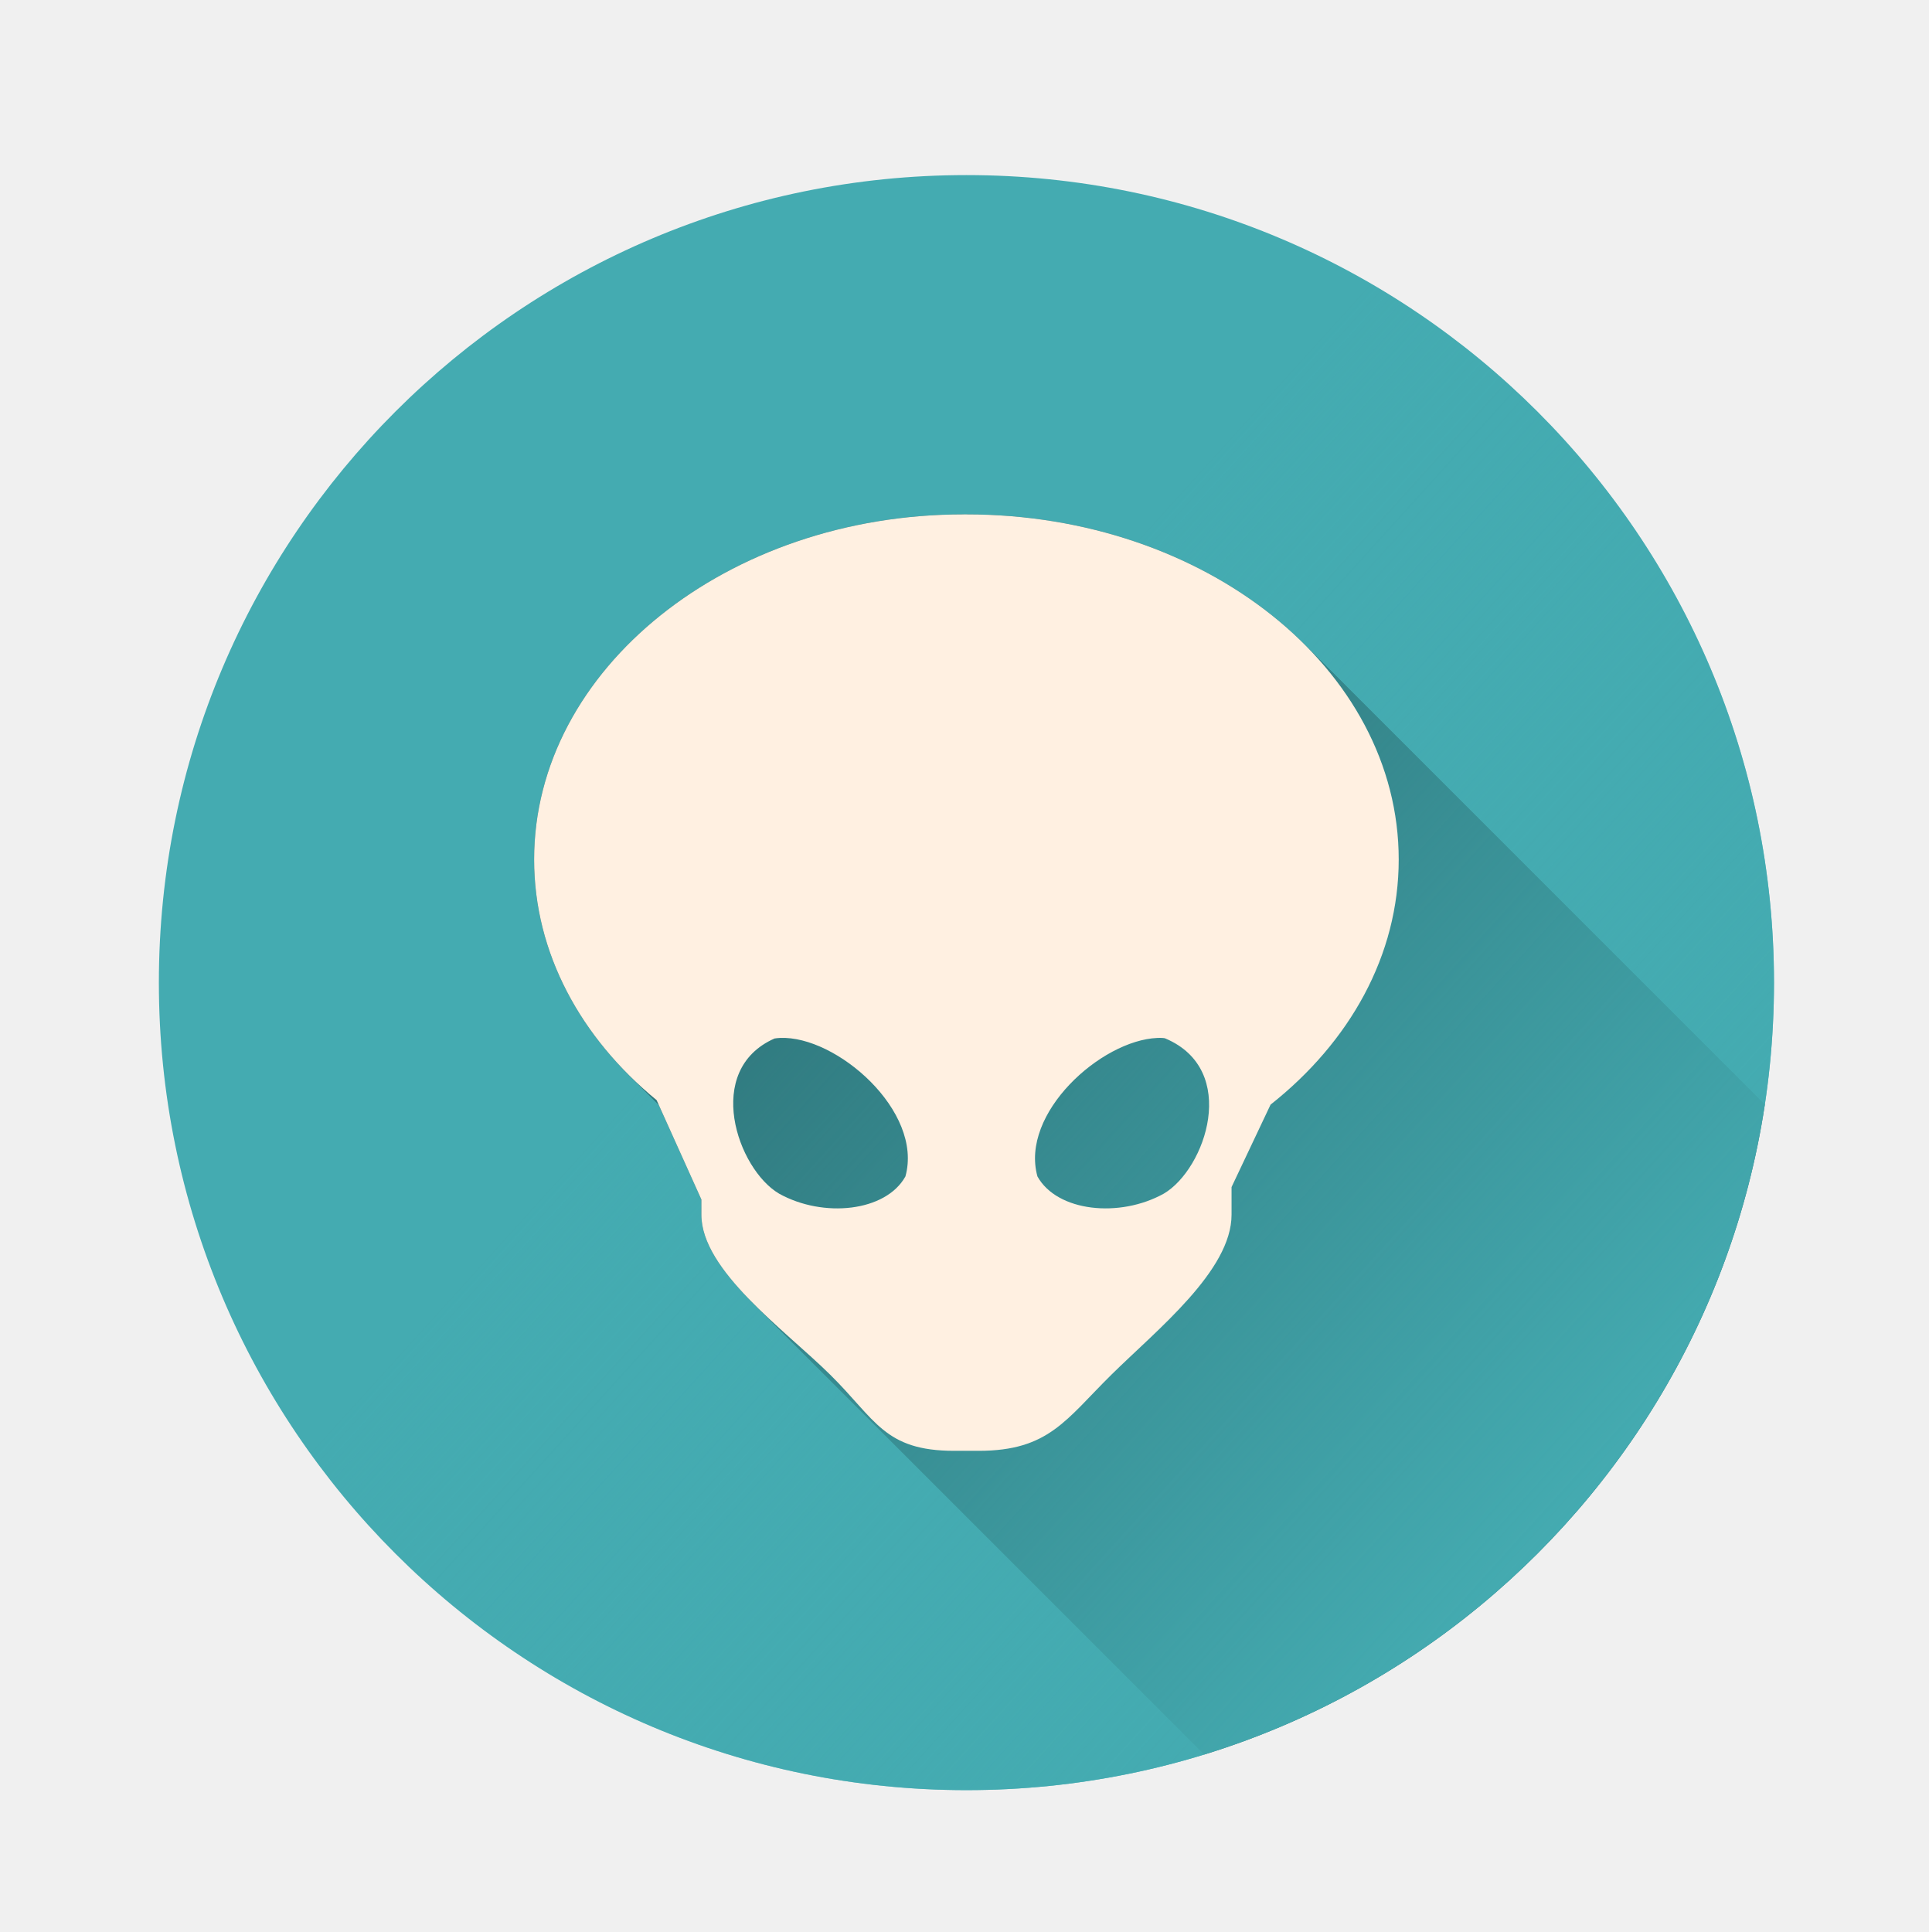
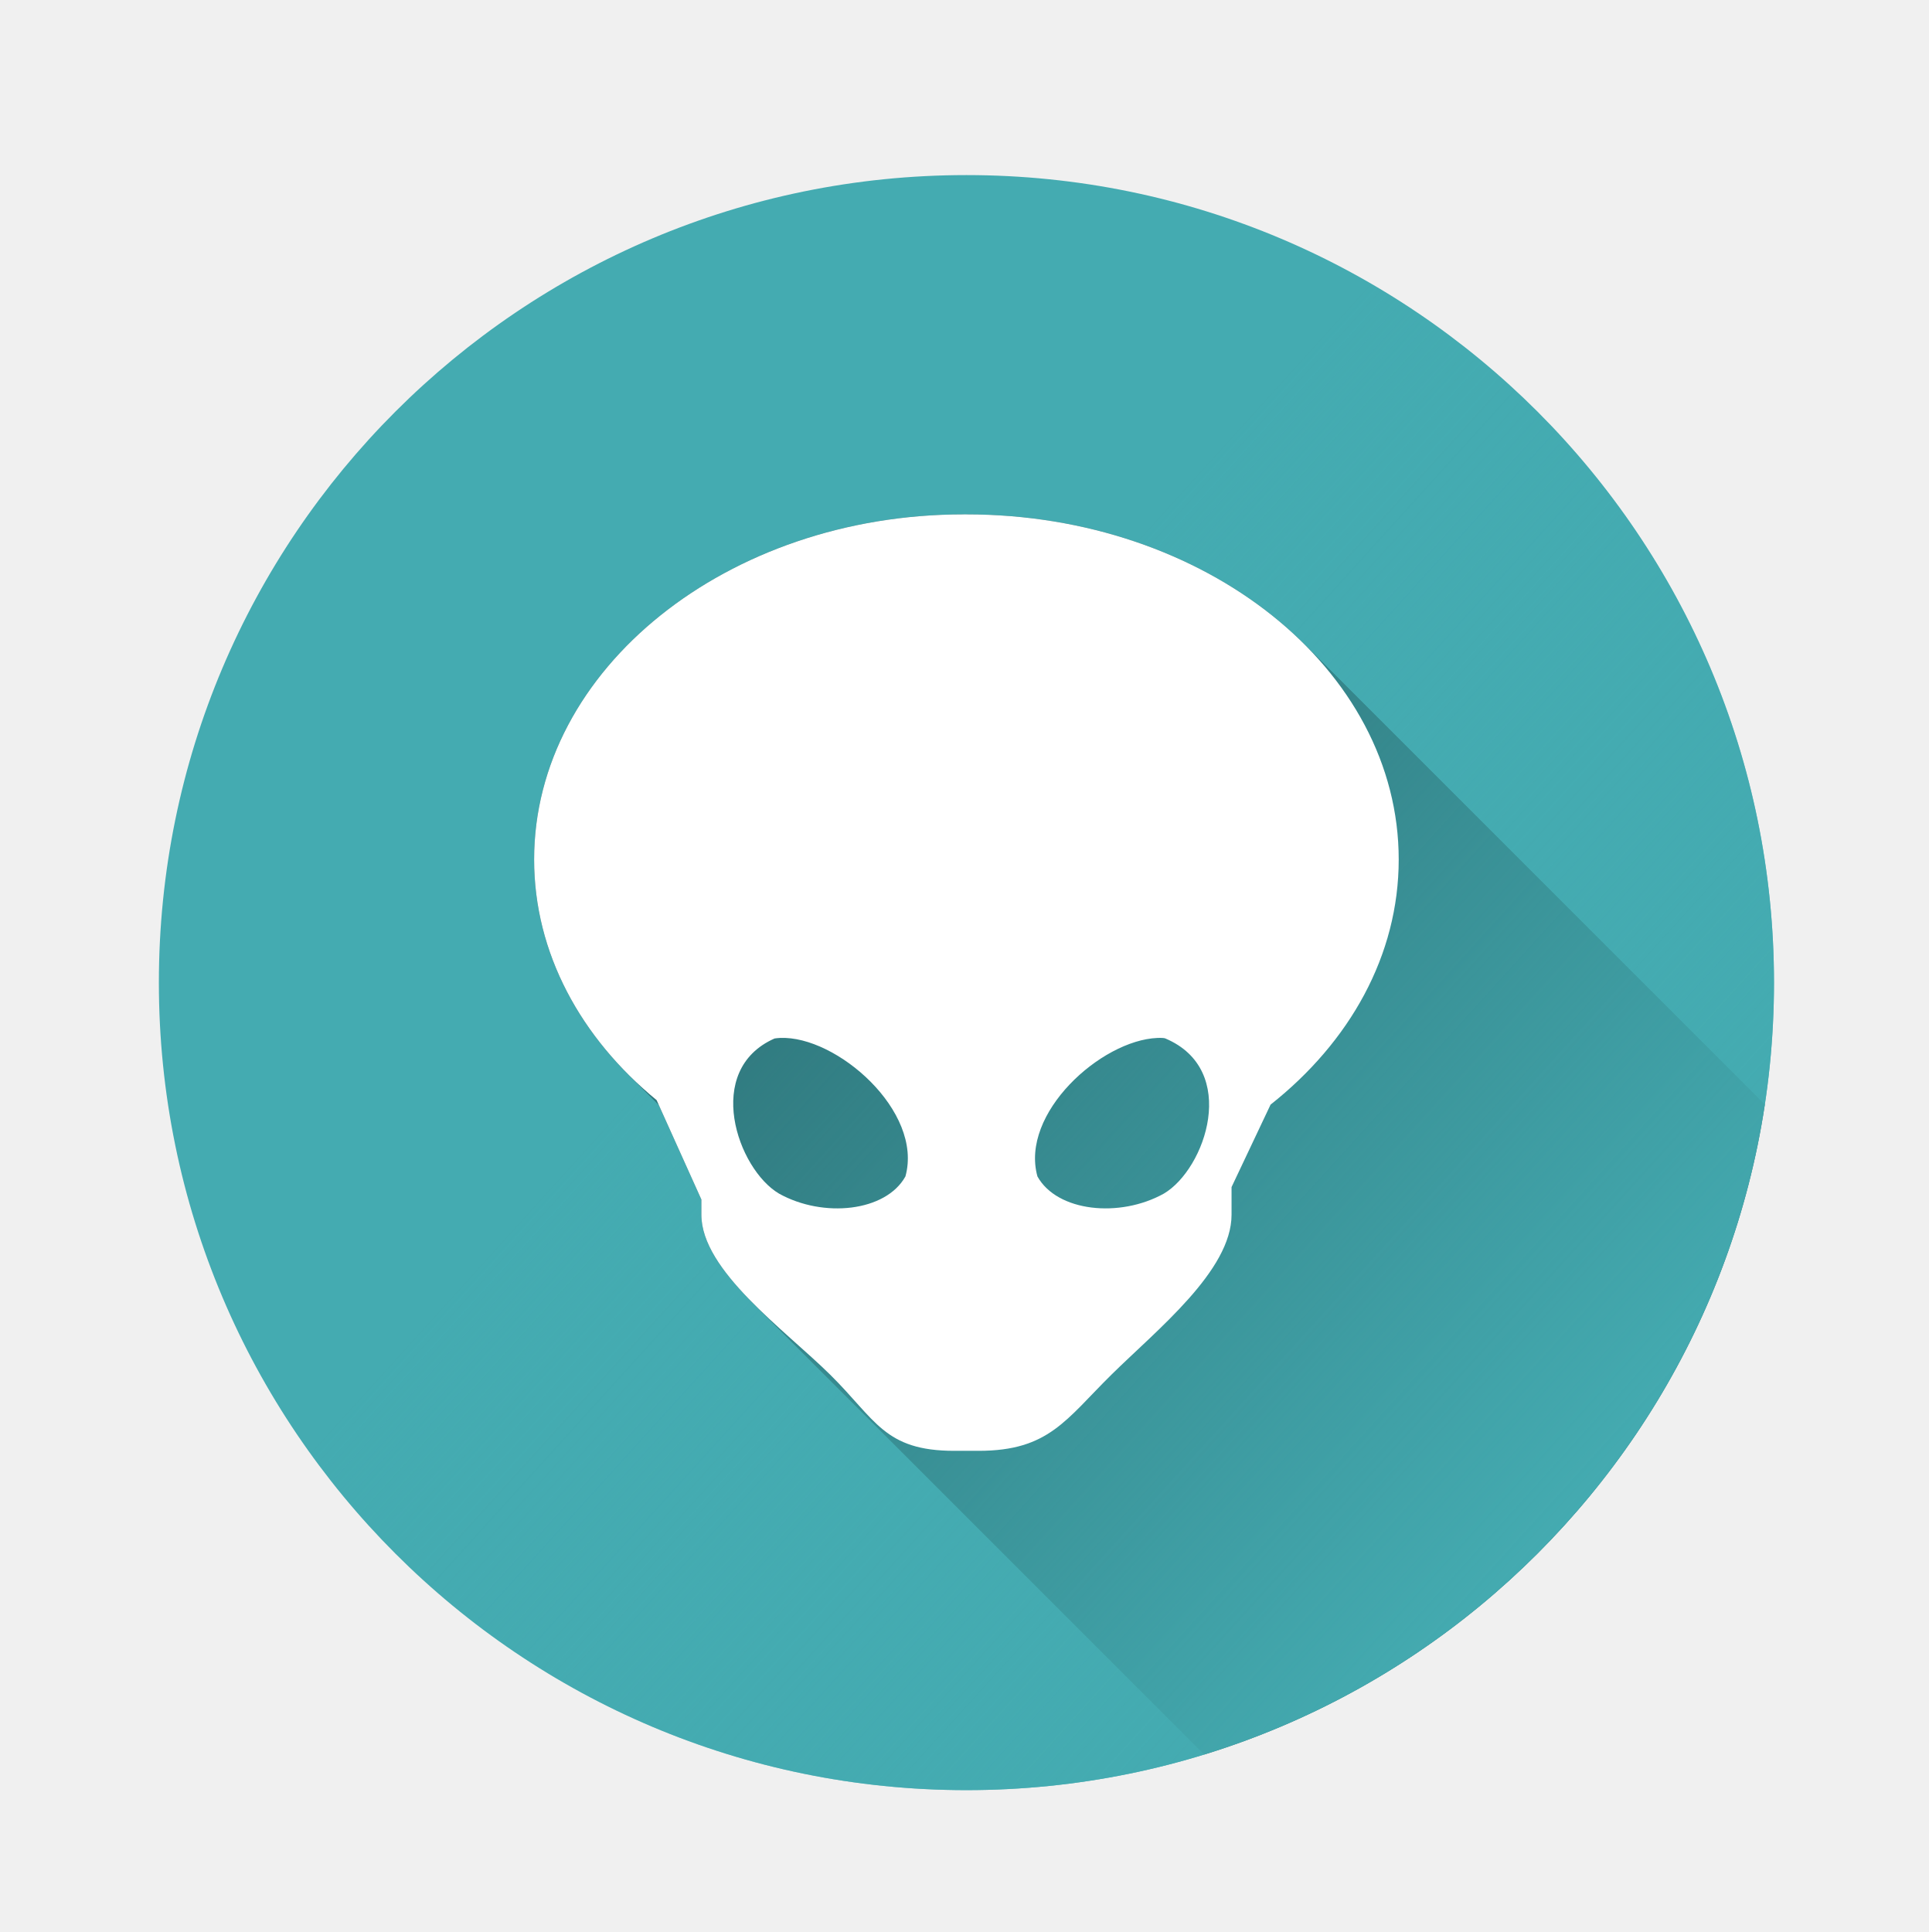
<svg xmlns="http://www.w3.org/2000/svg" xmlns:xlink="http://www.w3.org/1999/xlink" id="svg2" version="1.1" width="512" height="513" viewBox="0 0 512 513">
  <defs id="defs6">
    <linearGradient id="linearGradient3872">
      <stop style="stop-color:#44abb1;stop-opacity:1;" offset="0" id="stop3874" />
      <stop style="stop-color:#44abb1;stop-opacity:0;" offset="1" id="stop3876" />
    </linearGradient>
    <clipPath clipPathUnits="userSpaceOnUse" id="clipPath3866">
      <path d="m 1444,449 a 312,312 0 1 1 -624,0 312,312 0 1 1 624,0 z" id="path3868" style="fill:#44abb1;fill-opacity:1;fill-rule:evenodd;stroke:none" transform="matrix(0.6872412,0,0,0.6872412,-521.3553,-47.66172)" />
    </clipPath>
    <linearGradient xlink:href="#linearGradient3872" id="linearGradient3878" x1="1361.205" y1="663.013" x2="1079.767" y2="407.844" gradientUnits="userSpaceOnUse" />
  </defs>
  <path transform="matrix(0.6872412,0,0,0.6872412,-521.3553,-47.66172)" style="fill:#44abb1;fill-opacity:1;fill-rule:evenodd;stroke:none" id="path3779" d="m 1444,449 a 312,312 0 1 1 -624,0 312,312 0 1 1 624,0 z" />
  <g id="g3761" clip-path="url(#clipPath3866)" style="opacity:0.291">
    <g id="g3763" style="fill:#000000;fill-opacity:1;fill-rule:evenodd;stroke:none">
      <path id="path3765" d="M255.836 136.584C193.211 136.584 141.823 177.618 141.823 228.225L424.666 511.068C424.666 460.461 476.054 419.427 538.679 419.427Z" />
      <path id="path3767" d="M141.823 228.225C141.823 249.825 151.192 269.671 166.853 285.333L449.696 568.176C434.034 552.514 424.666 532.667 424.666 511.068Z" />
      <path id="path3769" d="M166.853 285.333C169.21 287.69 171.709 289.952 174.34 292.111L457.183 574.953C454.552 572.794 452.053 570.532 449.696 568.176Z" />
      <path id="path3771" d="M174.34 292.111L186.232 318.502L469.075 601.345L457.183 574.953Z" />
      <path id="path3773" d="M186.232 318.502L186.232 322.546L469.075 605.389L469.075 601.345Z" />
      <path id="path3775" d="M186.232 322.546C186.232 330.457 192.513 338.609 200.214 346.31L483.057 629.153C475.355 621.452 469.075 613.3 469.075 605.389Z" />
      <path id="path3777" d="M200.214 346.31C206.937 353.034 214.744 359.414 220.4 364.992L503.243 647.835C497.586 642.257 489.78 635.876 483.057 629.153Z" />
      <path id="path3780" d="M220.4 364.992C220.57 365.16 220.737 365.326 220.903 365.492L503.746 648.334C503.58 648.169 503.412 648.002 503.243 647.835Z" />
      <path id="path3782" d="M220.903 365.492C225.446 370.034 228.591 374.026 231.814 377.21L514.656 660.053C511.434 656.869 508.288 652.877 503.746 648.334Z" />
      <path id="path3784" d="M231.814 377.21C236.889 382.225 242.155 385.235 253.372 385.235L536.214 668.078C524.998 668.078 519.732 665.068 514.656 660.053Z" />
      <path id="path3786" d="M253.372 385.235L259.856 385.235L542.699 668.078L536.214 668.078Z" />
      <path id="path3788" d="M259.856 385.235C278.452 385.235 282.989 376.961 295.124 364.992L577.967 647.835C565.831 659.804 561.295 668.078 542.699 668.078Z" />
      <path id="path3790" d="M295.124 364.992C307.26 353.024 326.995 337.364 326.995 322.546L609.838 605.389C609.838 620.207 590.103 635.867 577.967 647.835Z" />
      <path id="path3792" d="M326.995 322.546L326.995 315.2L609.838 598.043L609.838 605.389Z" />
      <path id="path3794" d="M326.995 315.2L337.356 293.307L620.199 576.15L609.838 598.043Z" />
      <path id="path3796" d="M337.356 293.307C358.359 276.7 371.38 253.689 371.38 228.225L654.223 511.068C654.223 536.532 641.201 559.543 620.199 576.15Z" />
      <path id="path3798" d="M371.38 228.225C371.38 206.62 362.014 186.759 346.346 171.092L629.189 453.935C644.857 469.602 654.223 489.463 654.223 511.068Z" />
      <path id="path3800" d="M346.346 171.092C325.315 150.061 292.929 136.584 256.602 136.584L539.445 419.427C575.772 419.427 608.158 432.903 629.189 453.935Z" />
      <path id="path3802" d="M207.097 275.601C214.551 275.268 224.002 280.068 231.039 287.105L513.882 569.948C506.845 562.911 497.393 558.111 489.939 558.444Z" />
      <path id="path3804" d="M231.039 287.105C238.17 294.236 242.822 303.665 240.403 312.377L523.246 595.22C525.665 586.507 521.013 577.079 513.882 569.948Z" />
      <path id="path3806" d="M240.403 312.377C235.182 321.762 218.594 323.476 206.857 316.947L489.7 599.79C501.437 606.319 518.025 604.605 523.246 595.22Z" />
      <path id="path3808" d="M206.857 316.947C205.663 316.244 204.492 315.311 203.377 314.196L486.22 597.039C487.335 598.154 488.506 599.086 489.7 599.79Z" />
      <path id="path3810" d="M203.377 314.196C194.138 304.957 188.745 283.197 205.661 275.744L488.504 558.587C471.588 566.04 476.981 587.8 486.22 597.039Z" />
      <path id="path3812" d="M205.661 275.744C206.127 275.679 206.613 275.622 207.097 275.601L489.939 558.444C489.455 558.465 488.97 558.521 488.504 558.587Z" />
      <path id="path3814" d="M307.303 275.601C308.303 275.559 309.267 275.613 309.433 275.744L592.276 558.587C592.109 558.456 591.146 558.402 590.146 558.444Z" />
      <path id="path3816" d="M309.433 275.744C312.076 276.864 314.202 278.305 315.875 279.979L598.718 562.822C597.044 561.148 594.918 559.706 592.276 558.587Z" />
      <path id="path3818" d="M315.875 279.979C326.691 290.795 318.608 311.293 309.002 316.947L591.845 599.79C601.451 594.136 609.534 573.638 598.718 562.822Z" />
      <path id="path3820" d="M309.002 316.947C298.612 322.727 284.422 322.047 277.679 315.305L560.522 598.147C567.264 604.89 581.455 605.57 591.845 599.79Z" />
      <path id="path3822" d="M277.679 315.305C276.805 314.43 276.056 313.454 275.456 312.377L558.299 595.22C558.898 596.297 559.647 597.273 560.522 598.147Z" />
      <path id="path3824" d="M275.456 312.377C270.805 295.625 292.31 276.228 307.303 275.601L590.146 558.444C575.153 559.071 553.648 578.468 558.299 595.22Z" />
    </g>
    <path id="path3753" d="m 255.836,136.584 c -62.625,0 -114.013,41.034 -114.013,91.641 0,24.85 12.399,47.379 32.517,63.885 l 11.892,26.392 0,4.044 c 0,14.819 22.032,30.478 34.168,42.447 12.136,11.969 14.375,20.242 32.972,20.242 l 6.484,0 c 18.596,0 23.133,-8.274 35.269,-20.242 12.136,-11.969 31.871,-27.628 31.871,-42.447 l 0,-7.346 10.36,-21.893 c 21.003,-16.606 34.024,-39.618 34.024,-65.082 0,-50.607 -51.388,-91.641 -114.778,-91.641 z M 207.097,275.601 c 15.007,-0.67 38.113,19.466 33.307,36.776 -5.221,9.385 -21.809,11.1 -33.546,4.57 -11.093,-6.529 -20.154,-32.85 -1.196,-41.202 0.466,-0.066 0.952,-0.122 1.436,-0.144 z m 100.207,0 c 1,-0.042 1.963,0.012 2.129,0.144 19.723,8.352 10.662,34.674 -0.431,41.202 -11.737,6.529 -28.325,4.815 -33.546,-4.57 -4.651,-16.751 16.854,-36.149 31.847,-36.776 z" style="fill:#000000;fill-opacity:1;fill-rule:evenodd;stroke:none" />
  </g>
  <path d="m 1444,449 a 312,312 0 1 1 -624,0 312,312 0 1 1 624,0 z" id="path3870" style="fill:url(#linearGradient3878);fill-opacity:1;fill-rule:evenodd;stroke:none" transform="matrix(0.6872412,0,0,0.6872412,-521.3553,-47.66172)" />
-   <path style="fill:#fff0e1;fill-opacity:1;fill-rule:evenodd;stroke:none" d="m 255.836,136.584 c -62.625,0 -114.013,41.034 -114.013,91.641 0,24.85 12.399,47.379 32.517,63.885 l 11.892,26.392 0,4.044 c 0,14.819 22.032,30.478 34.168,42.447 12.136,11.969 14.375,20.242 32.972,20.242 l 6.484,0 c 18.596,0 23.133,-8.274 35.269,-20.242 12.136,-11.969 31.871,-27.628 31.871,-42.447 l 0,-7.346 10.36,-21.893 c 21.003,-16.606 34.024,-39.618 34.024,-65.082 0,-50.607 -51.388,-91.641 -114.778,-91.641 z M 207.097,275.601 c 15.007,-0.67 38.113,19.466 33.307,36.776 -5.221,9.385 -21.809,11.1 -33.546,4.57 -11.093,-6.529 -20.154,-32.85 -1.196,-41.202 0.466,-0.066 0.952,-0.122 1.436,-0.144 z m 100.207,0 c 1,-0.042 1.963,0.012 2.129,0.144 19.723,8.352 10.662,34.674 -0.431,41.202 -11.737,6.529 -28.325,4.815 -33.546,-4.57 -4.651,-16.751 16.854,-36.149 31.847,-36.776 z" id="path3760" />
+   <path style="fill:#ffffff;fill-opacity:1;fill-rule:evenodd;stroke:none" d="m 255.836,136.584 c -62.625,0 -114.013,41.034 -114.013,91.641 0,24.85 12.399,47.379 32.517,63.885 l 11.892,26.392 0,4.044 c 0,14.819 22.032,30.478 34.168,42.447 12.136,11.969 14.375,20.242 32.972,20.242 l 6.484,0 c 18.596,0 23.133,-8.274 35.269,-20.242 12.136,-11.969 31.871,-27.628 31.871,-42.447 l 0,-7.346 10.36,-21.893 c 21.003,-16.606 34.024,-39.618 34.024,-65.082 0,-50.607 -51.388,-91.641 -114.778,-91.641 z M 207.097,275.601 c 15.007,-0.67 38.113,19.466 33.307,36.776 -5.221,9.385 -21.809,11.1 -33.546,4.57 -11.093,-6.529 -20.154,-32.85 -1.196,-41.202 0.466,-0.066 0.952,-0.122 1.436,-0.144 z m 100.207,0 c 1,-0.042 1.963,0.012 2.129,0.144 19.723,8.352 10.662,34.674 -0.431,41.202 -11.737,6.529 -28.325,4.815 -33.546,-4.57 -4.651,-16.751 16.854,-36.149 31.847,-36.776 z" id="path3760" />
</svg>
